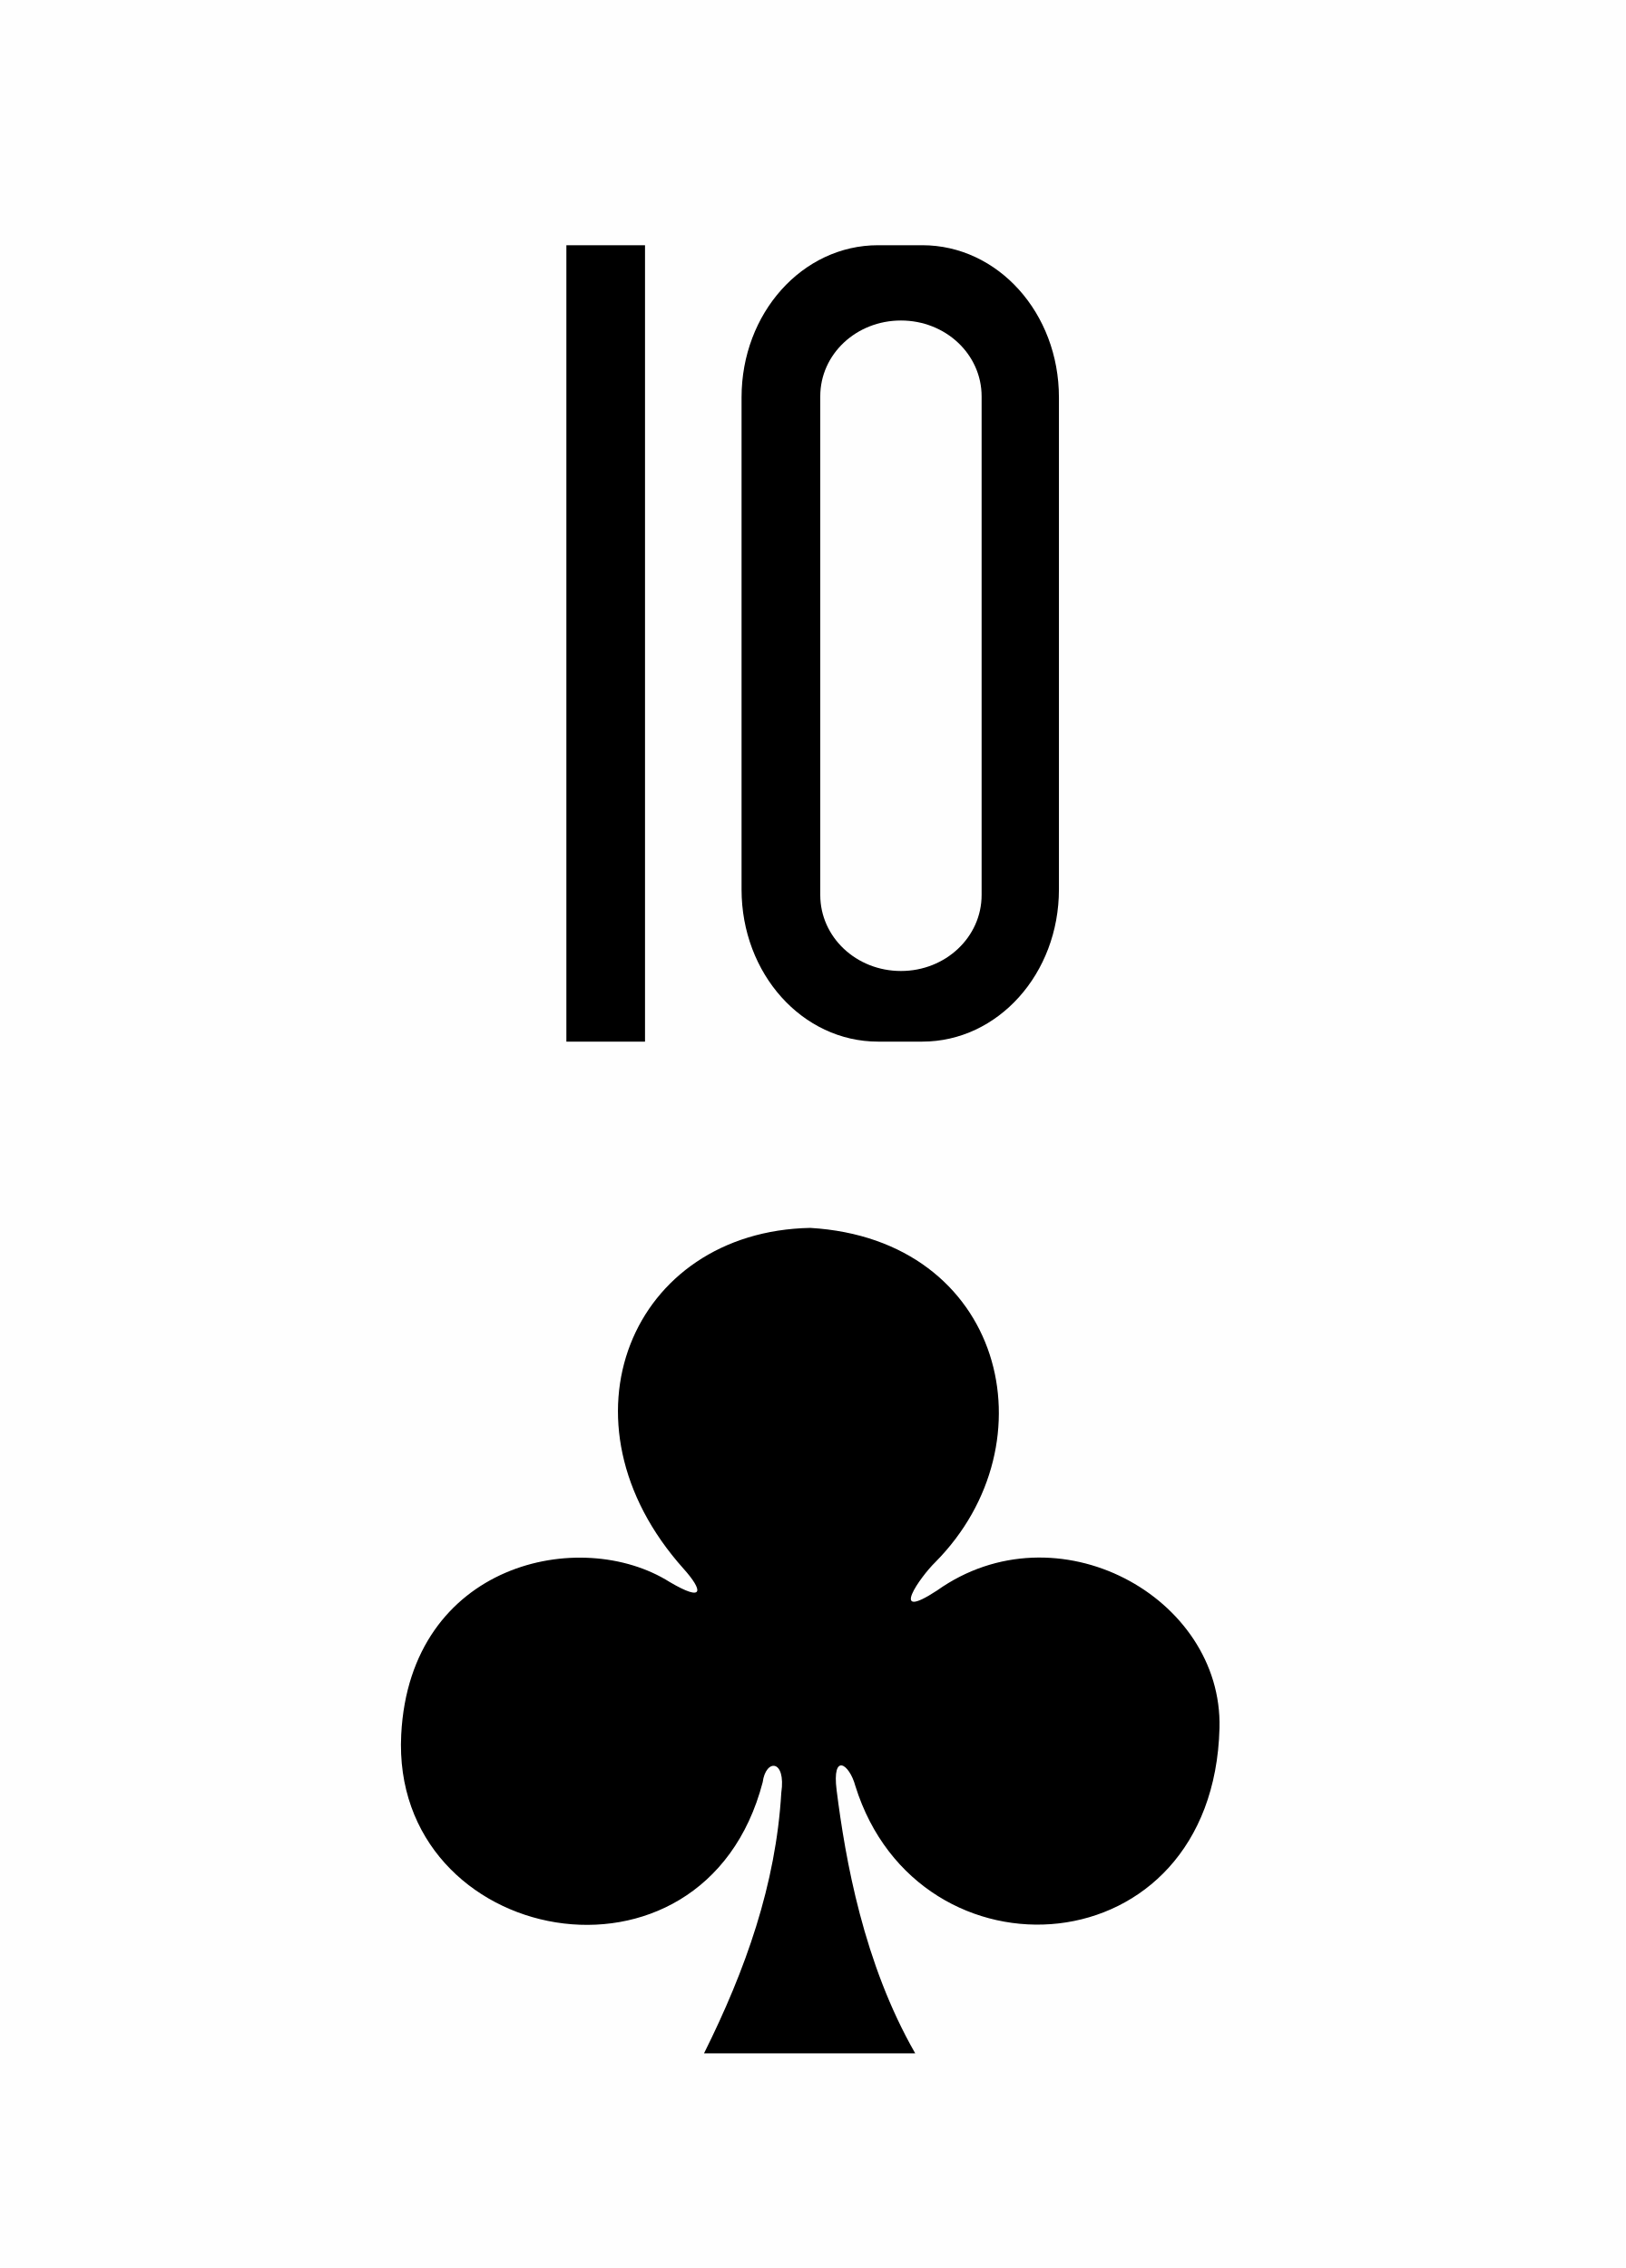
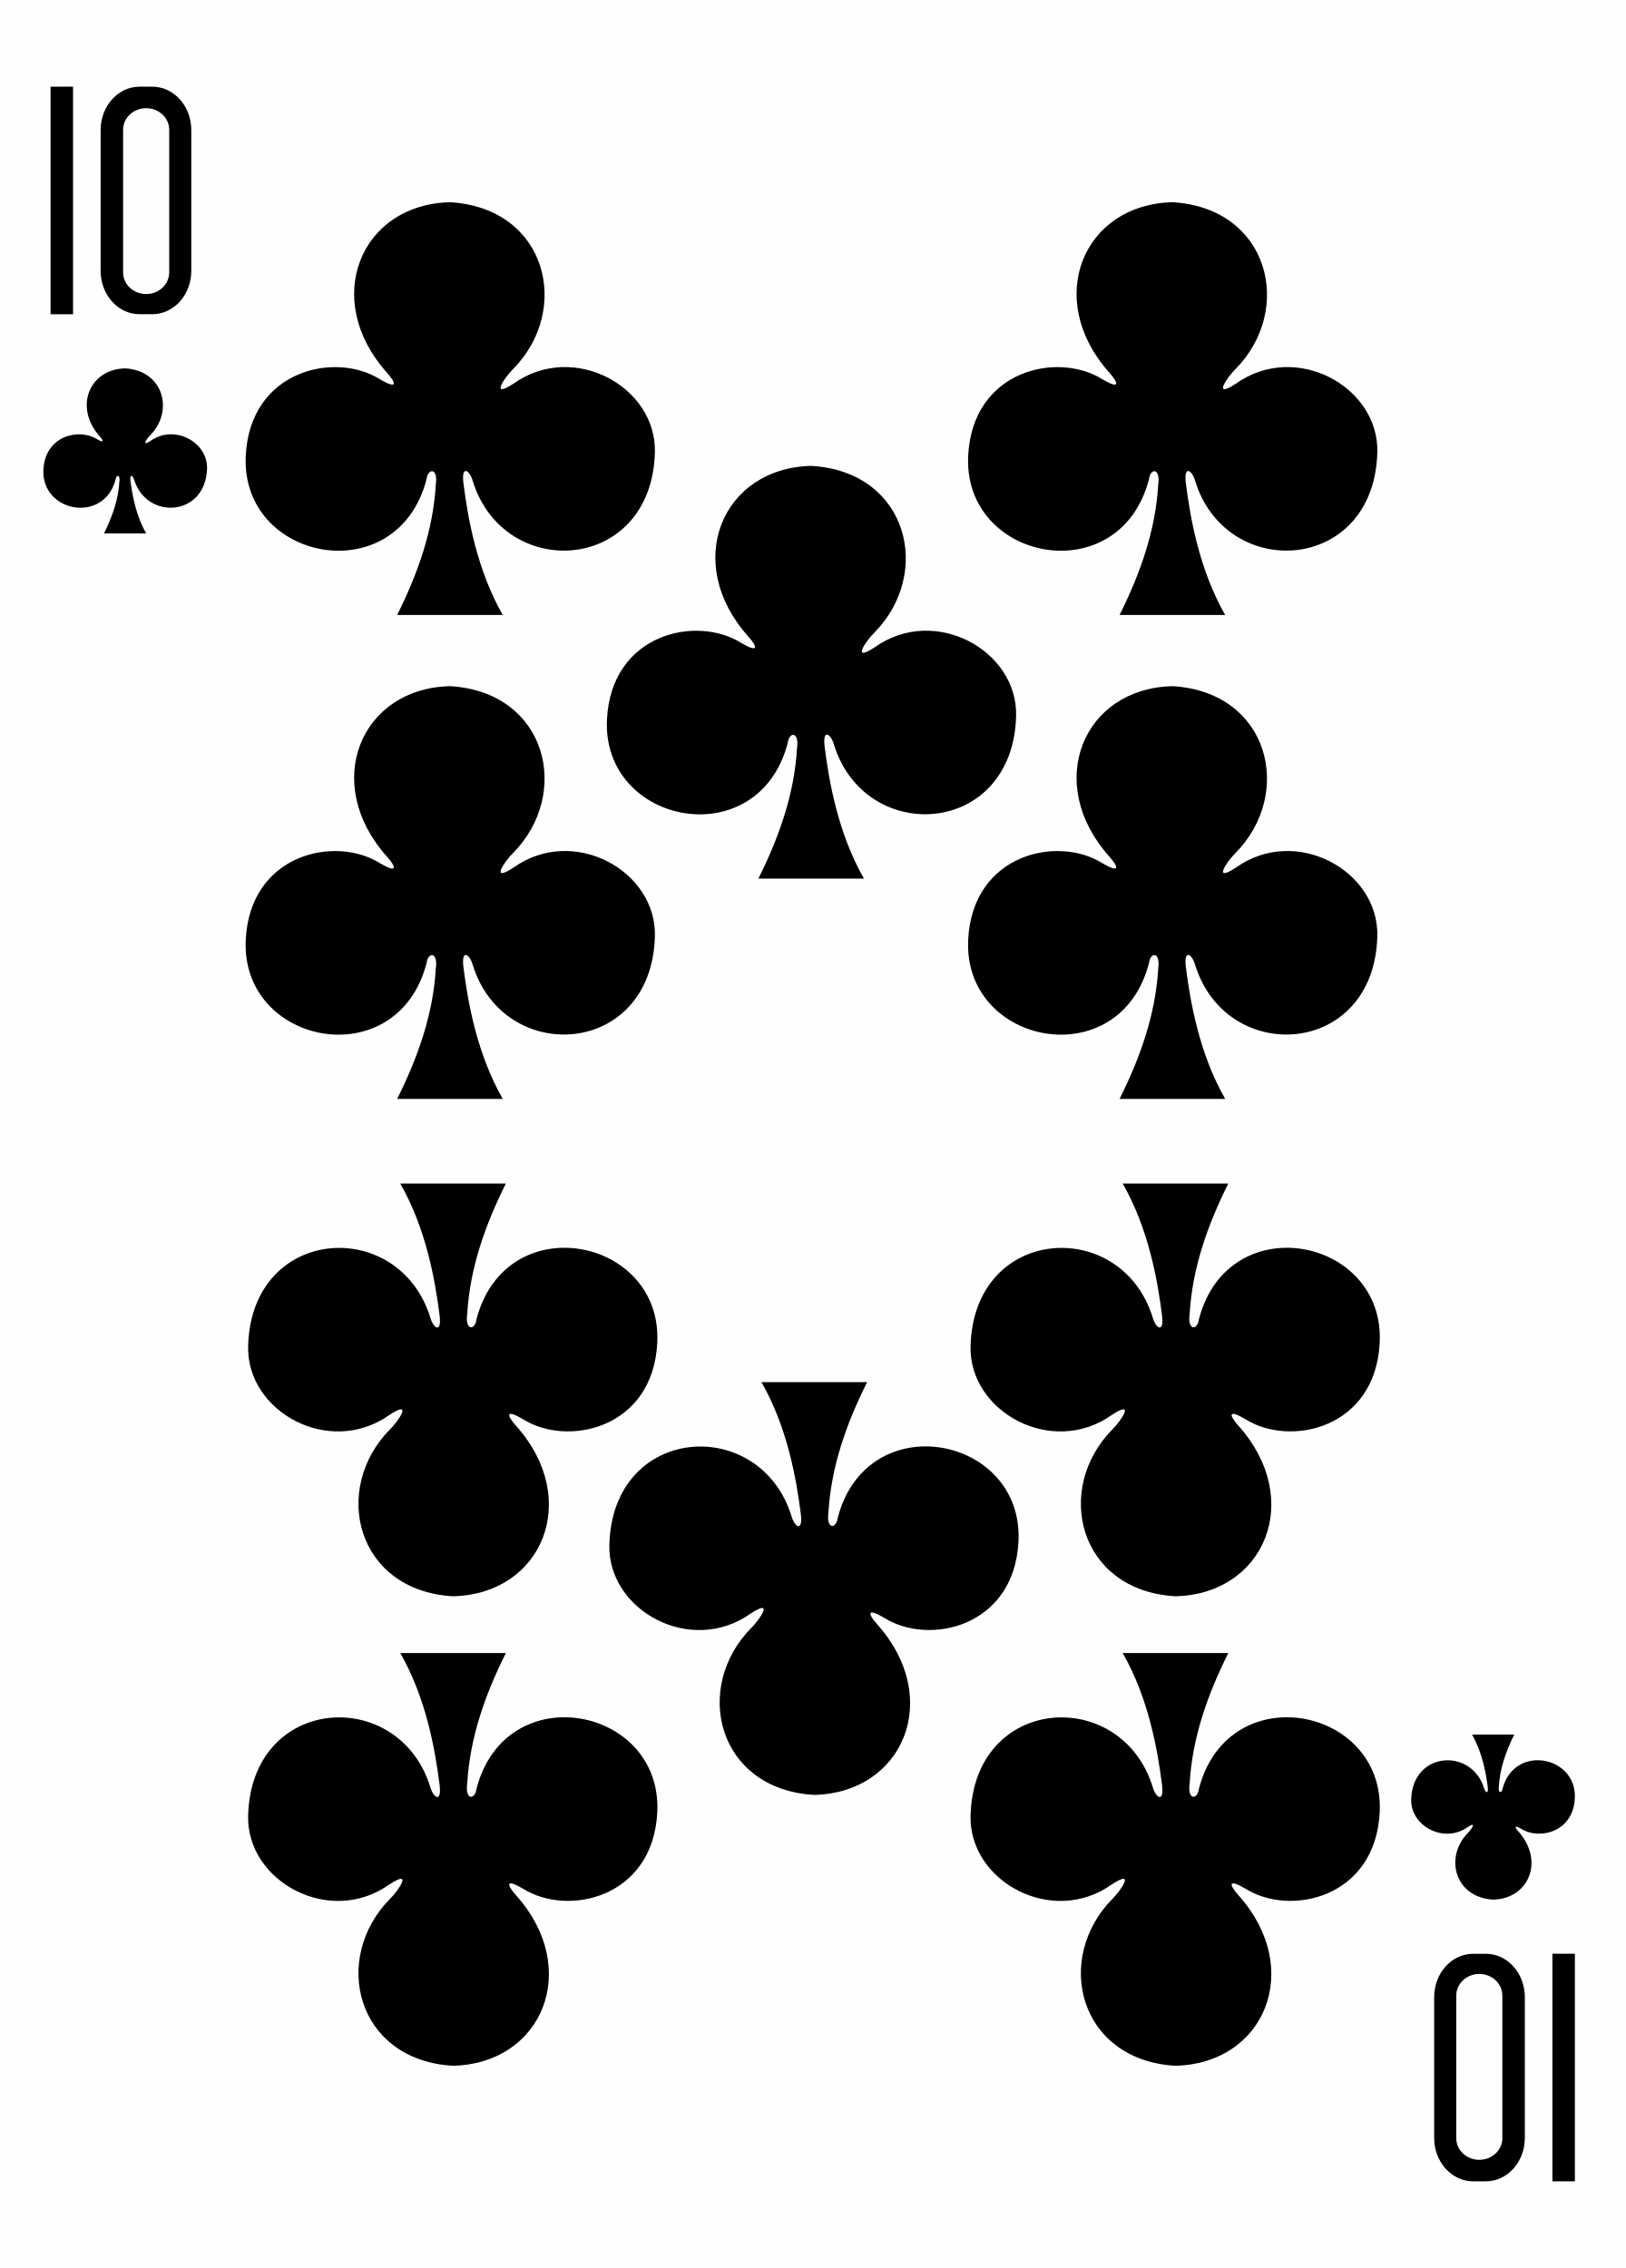
<svg xmlns="http://www.w3.org/2000/svg" xmlns:xlink="http://www.w3.org/1999/xlink" version="1.2" baseProfile="tiny" viewBox="0 0 225 314" width="225px" height="314px">
  <defs>
-     <style>
-             .maxi-card { display: none; }
-             @media (min-width: 75px) {
-                 .maxi-card { display: block; }
-                 .mini-card { display: none; }
-             }
-         </style>
    <path id="suit" d="M20.976,57.141c2.879-5.775,4.976-11.7,5.348-18.037c0.342-2.331-1.074-2.37-1.288-0.729             c-4.076,15.593-25.763,11.37-25.017-3.296c0.604-11.896,12.42-14.454,18.582-10.565c2.434,1.434,2.295,0.575,0.967-0.911             C10.416,13.391,15.958,0.241,28.331,0c13.38,0.793,16.853,14.87,8.646,23.147c-1.021,0.994-3.283,4.191,0.123,1.956             c8.287-5.888,19.787,0.443,19.553,9.521c-0.434,16.738-20.84,17.986-25.203,4.006c-0.42-1.55-1.629-2.328-1.295,0.305             c0.604,4.767,1.855,11.953,5.438,18.205L20.976,57.141L20.976,57.141z" />
    <path id="numeral" d="M0,31.505V0H3.11v31.505H0L0,31.505z M12.328,0c-2.994,0-5.4,2.687-5.4,6.021v19.461c0,3.336,2.406,6.021,5.4,6.021h1.746             c2.994,0,5.406-2.686,5.406-6.021V6.022C19.481,2.686,17.069,0,14.074,0H12.328z M13.232,2.978c1.768,0,3.19,1.337,3.19,3.002             v19.723c0,1.664-1.424,3.006-3.19,3.006c-1.771,0-3.191-1.342-3.191-3.006V5.98C10.039,4.315,11.461,2.978,13.232,2.978z" />
  </defs>
  <rect width="100%" height="100%" fill="#fefefe" />
-   <g class="mini-card">
-     <use xlink:href="#numeral" transform="matrix(3.5,0,0,3.5,78.4,33.95)" />
-     <use xlink:href="#suit" transform="matrix(2,0,0,2,55.5,170)" />
-   </g>
  <g class="maxi-card">
    <use xlink:href="#numeral" transform="matrix(1,0,0,1,7,12)" />
    <use xlink:href="#suit" transform="matrix(0.4,0,0,0.4,6,51)" />
    <use xlink:href="#numeral" transform="matrix(-1,0,0,-1,218,302)" />
    <use xlink:href="#suit" transform="matrix(-0.4,0,0,-0.4,218,263)" />
    <use xlink:href="#suit" transform="matrix(1,0,0,1,34,28)" />
    <use xlink:href="#suit" transform="matrix(1,0,0,1,34,95)" />
    <use xlink:href="#suit" transform="matrix(1,0,0,1,84,64.5)" />
    <use xlink:href="#suit" transform="matrix(-1,0,0,-1,91,221)" />
    <use xlink:href="#suit" transform="matrix(-1,0,0,-1,91,286)" />
    <use xlink:href="#suit" transform="matrix(1,0,0,1,134,28)" />
    <use xlink:href="#suit" transform="matrix(1,0,0,1,134,95)" />
    <use xlink:href="#suit" transform="matrix(-1,0,0,-1,141,248.5)" />
    <use xlink:href="#suit" transform="matrix(-1,0,0,-1,191,221)" />
    <use xlink:href="#suit" transform="matrix(-1,0,0,-1,191,286)" />
  </g>
</svg>
